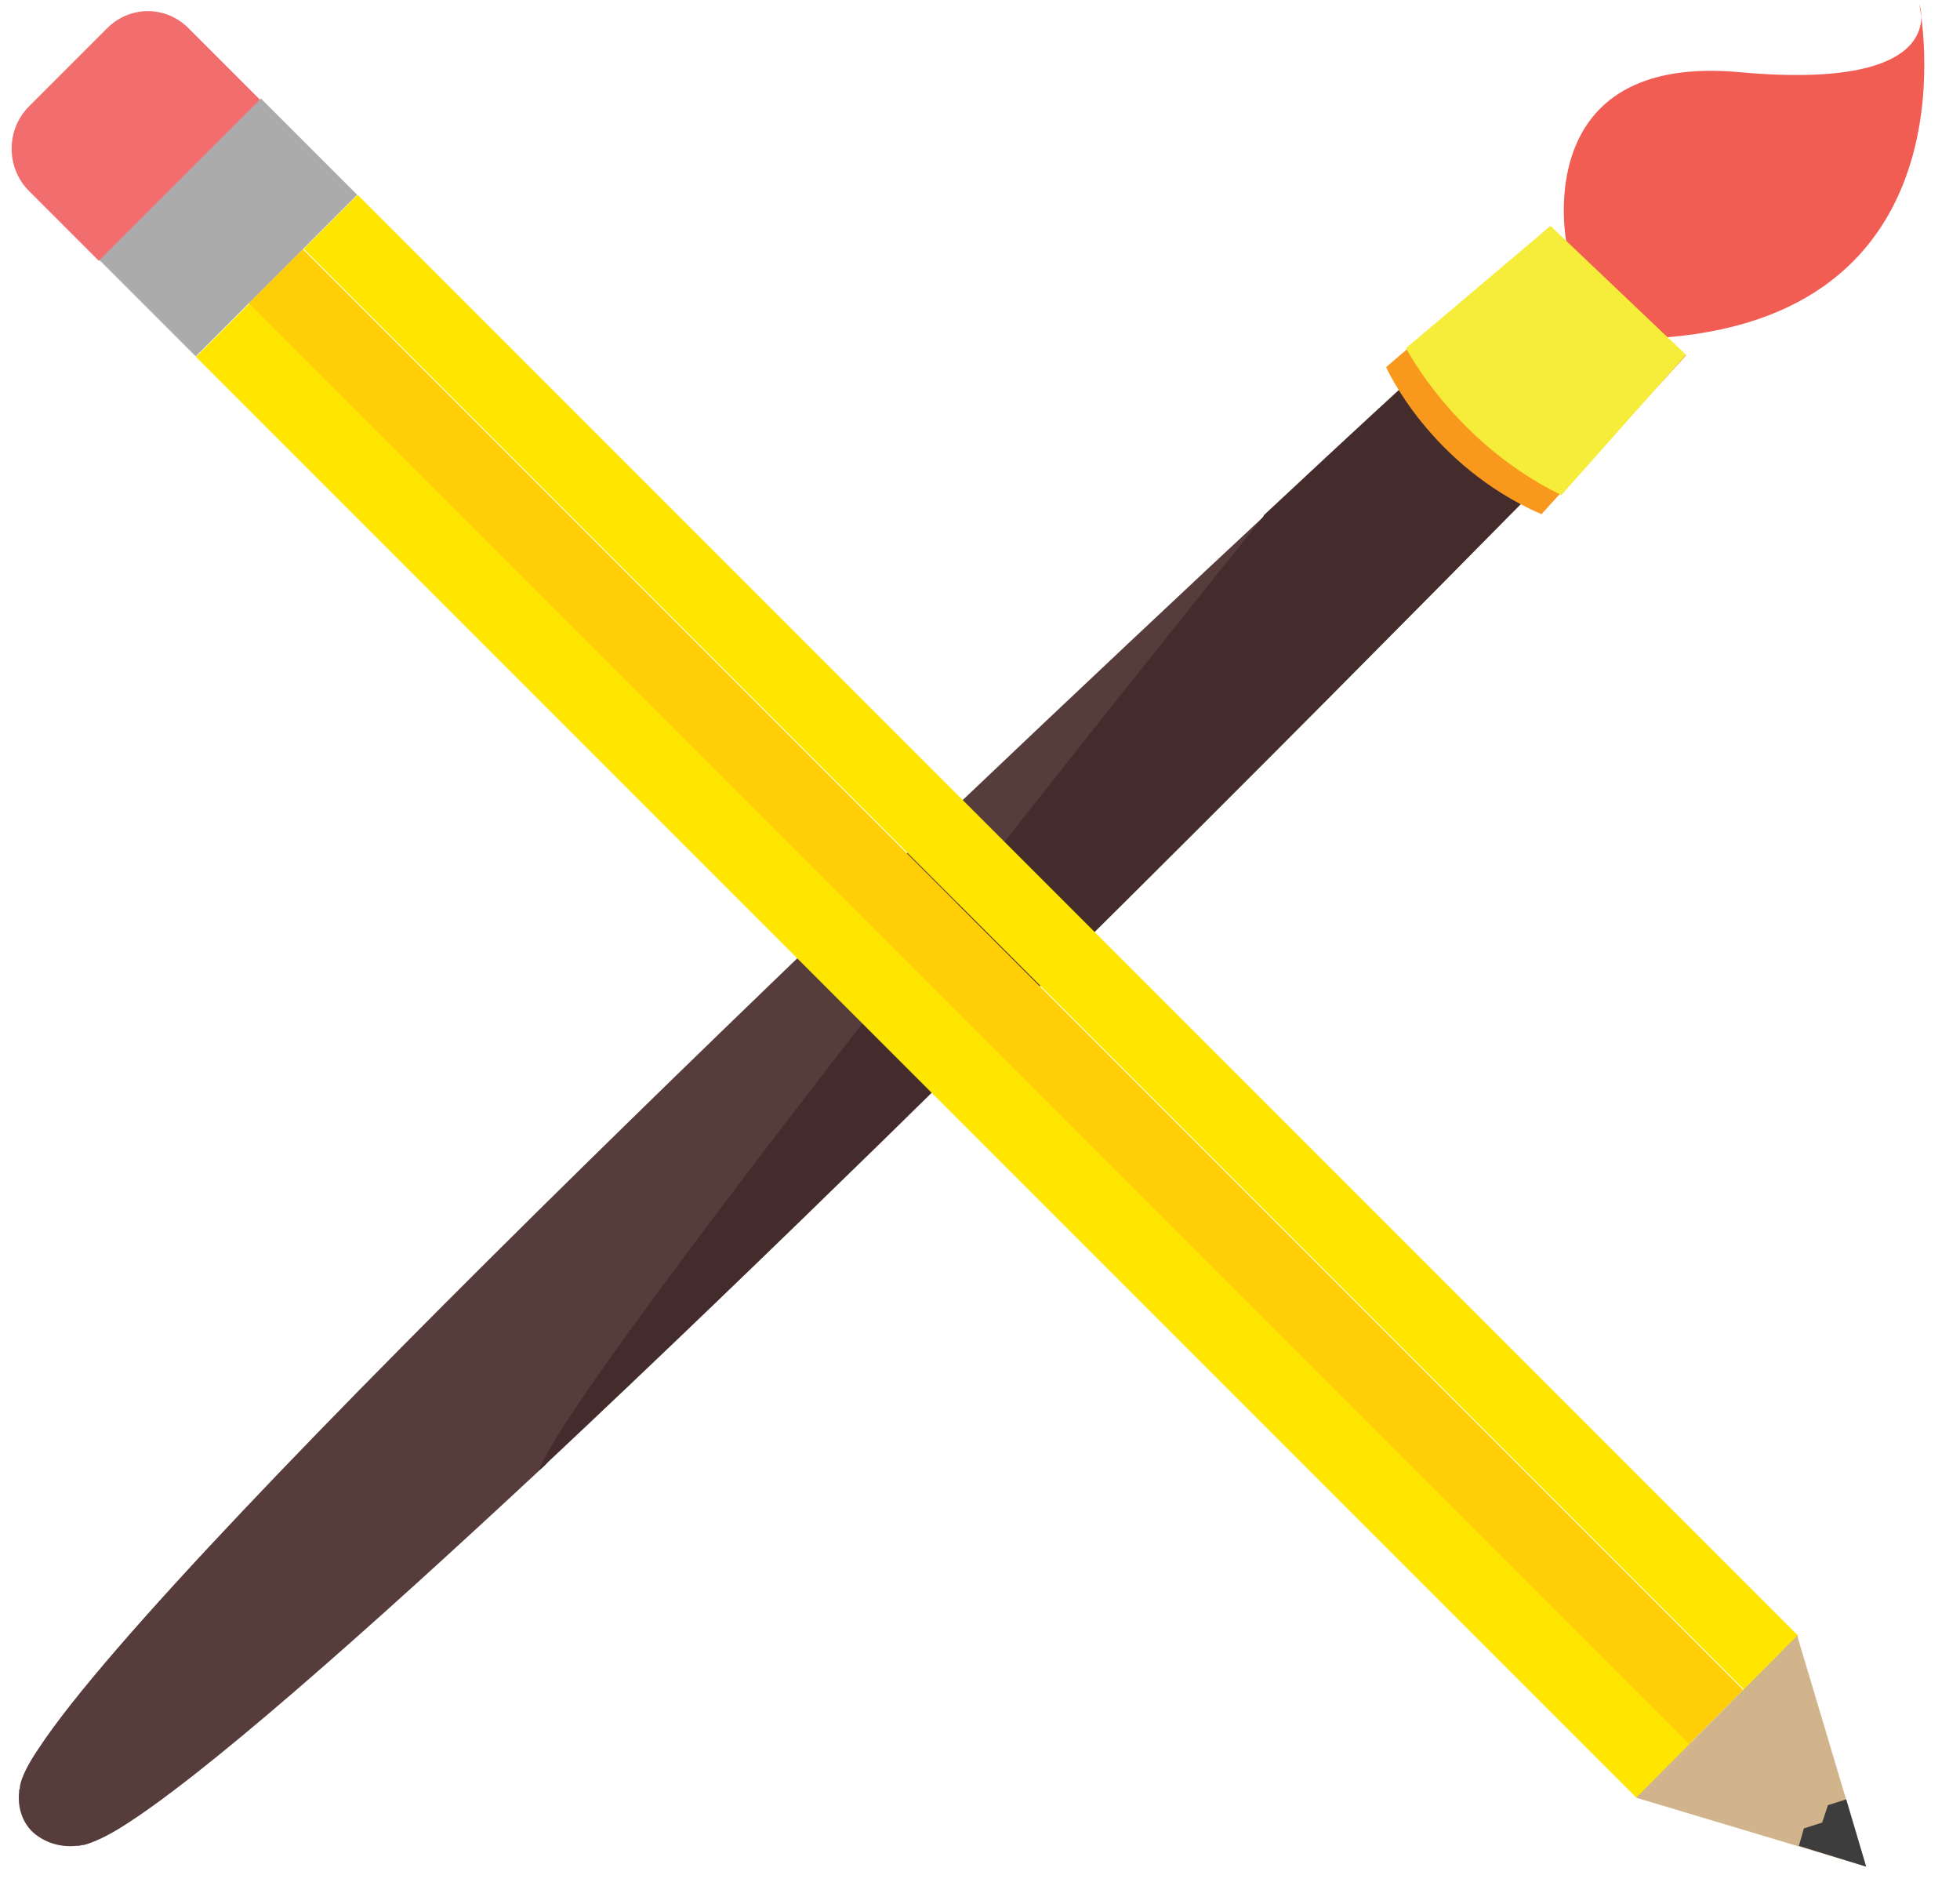
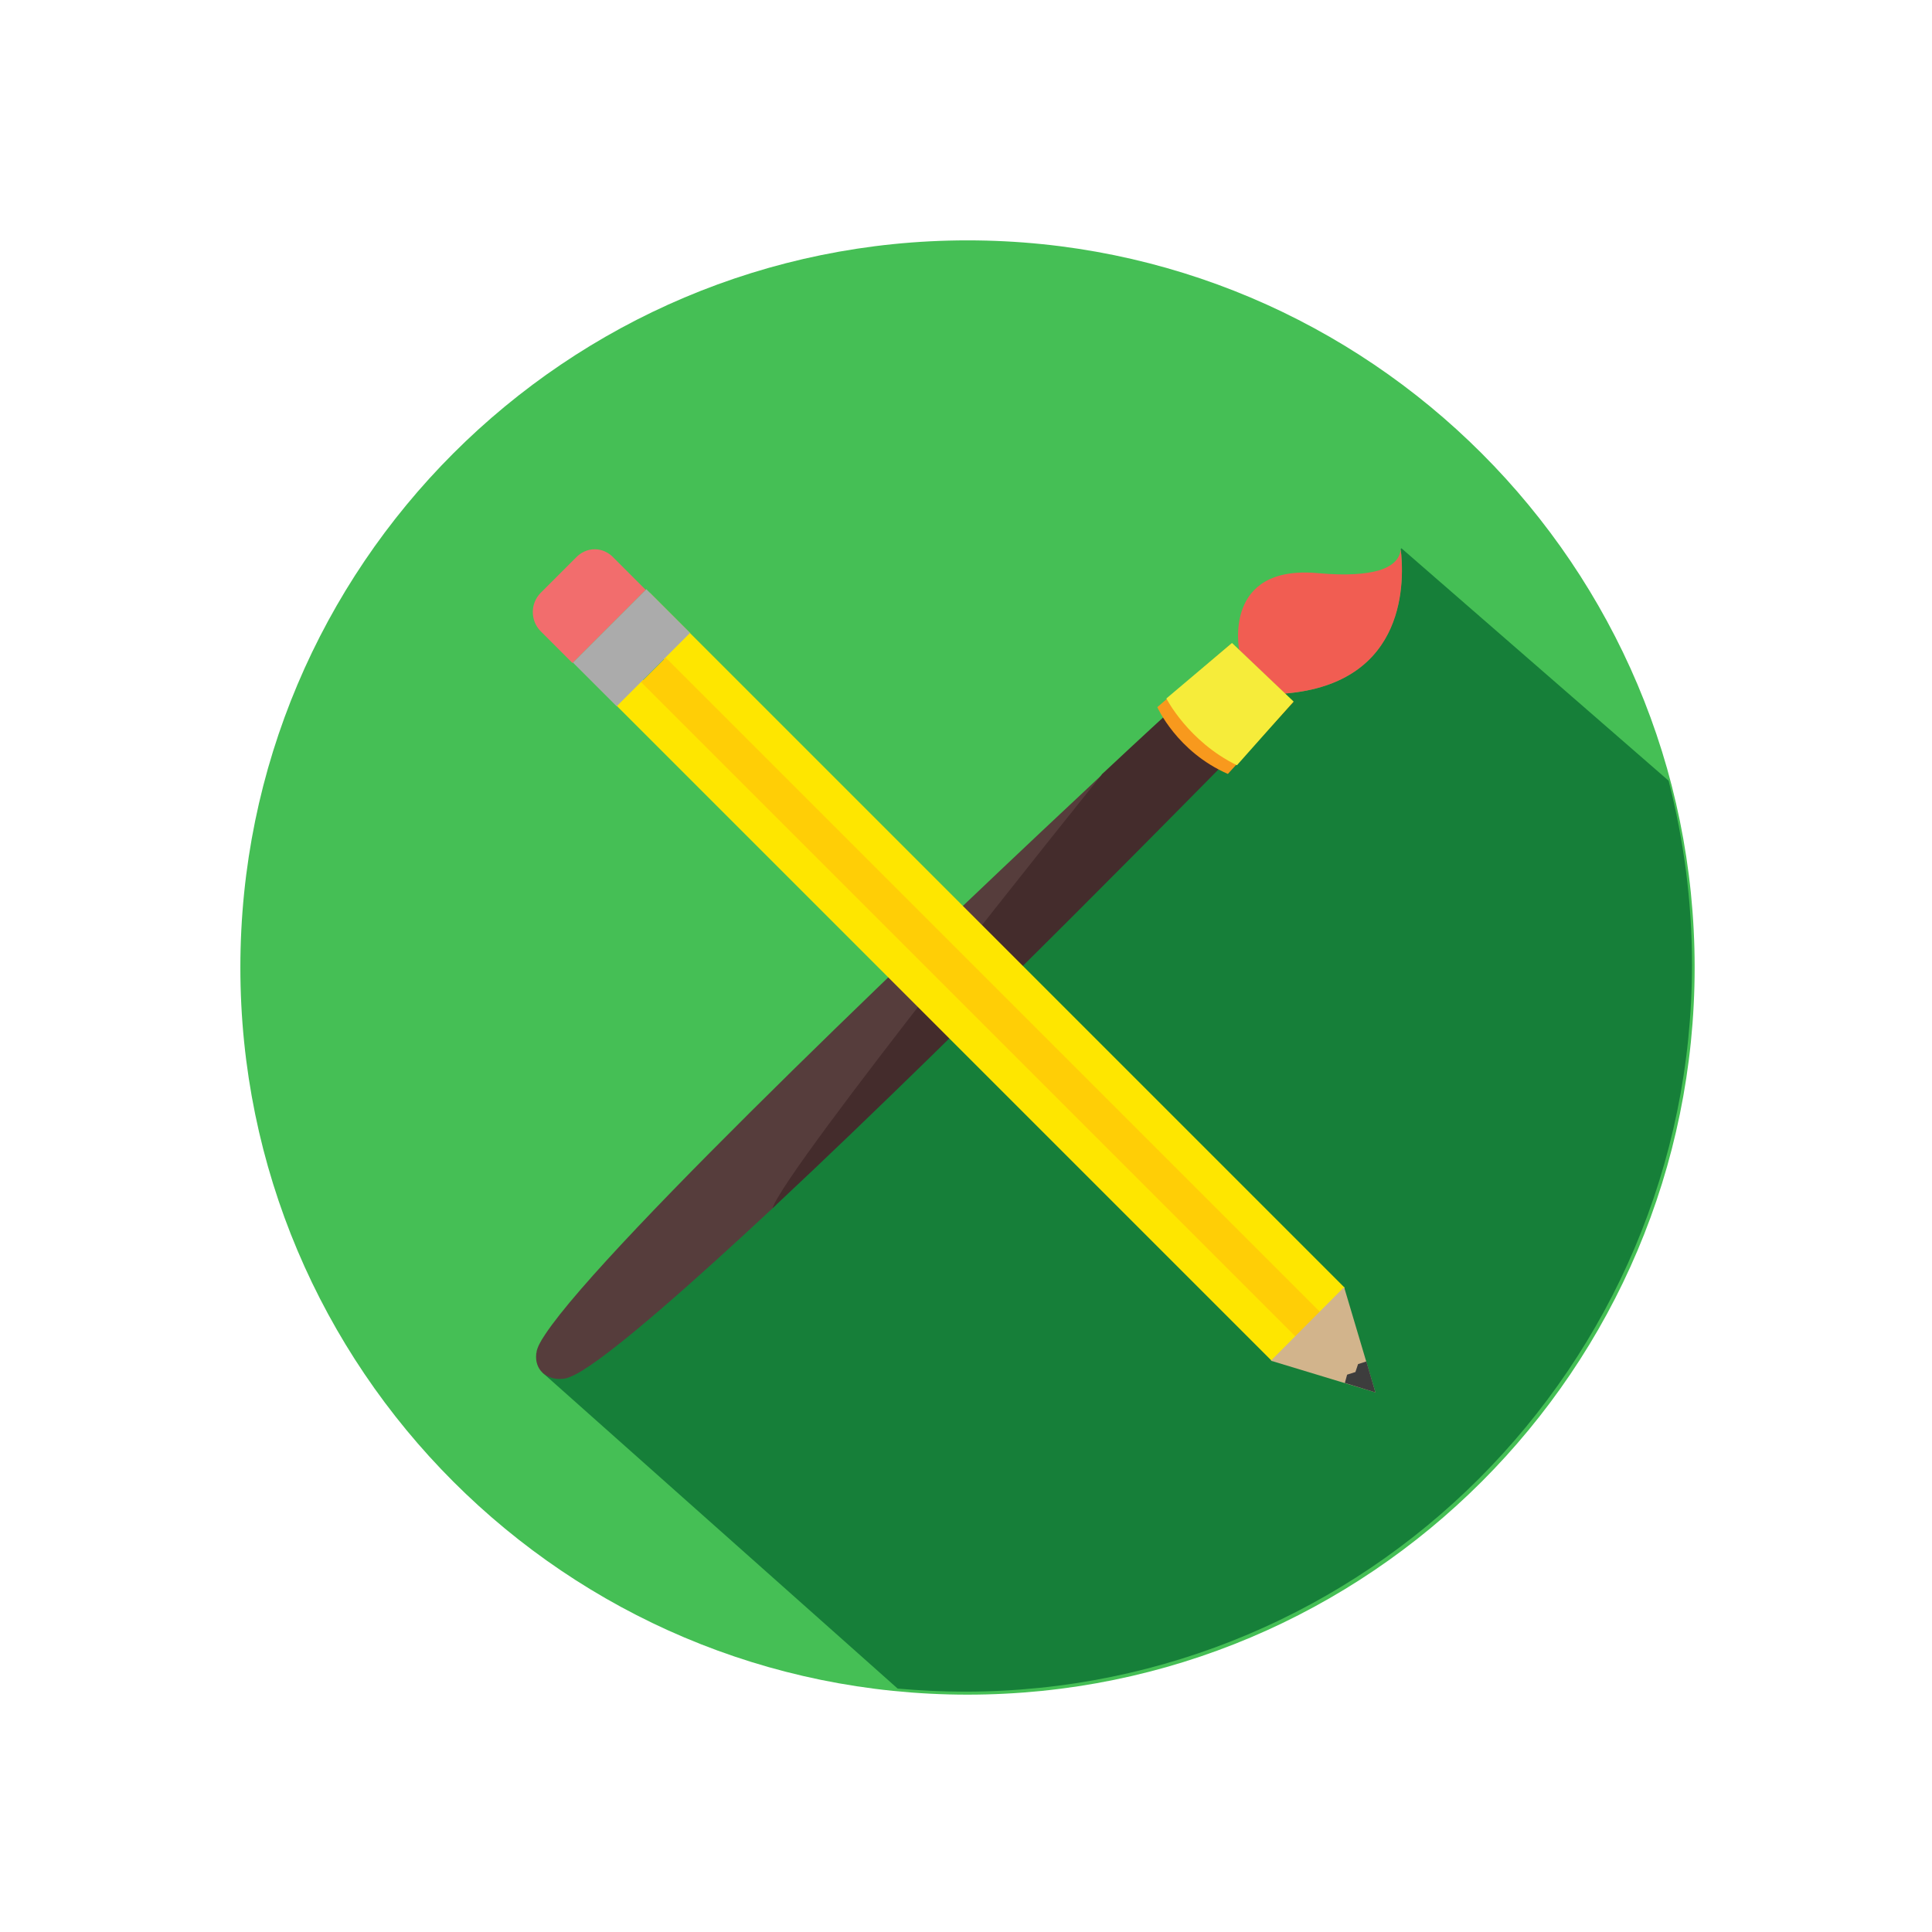
- <svg xmlns="http://www.w3.org/2000/svg" version="1.1" id="Layer_1" x="0px" y="0px" viewBox="0 0 236 227" style="enable-background:new 0 0 236 227;" xml:space="preserve">
+ <svg xmlns="http://www.w3.org/2000/svg" version="1.1" id="Layer_1" x="0px" y="0px" viewBox="-49 141 512 512" style="enable-background:new -49 141 512 512;" xml:space="preserve">
  <style type="text/css">
- 	.st0{fill:#2F2F2F;}
- 	.st1{fill:#333333;}
- 	.st2{fill:#563D3C;}
- 	.st3{fill:#442C2C;}
- 	.st4{fill:#F8991D;}
- 	.st5{fill:#F15D52;}
- 	.st6{fill:#F6EC3A;}
- 	.st7{fill:#FEE600;}
- 	.st8{fill:#FFCE06;}
- 	.st9{fill:#D2B48C;}
- 	.st10{fill:#3D3D3D;}
- 	.st11{fill:#ABABAB;}
- 	.st12{fill:#F26D6D;}
+ 	.st0{fill:#F15D52;}
+ 	.st1{fill:#45BF55;}
+ 	.st2{fill:#2F2F2F;}
+ 	.st3{fill:#333333;}
+ 	.st4{fill:#563D3C;}
+ 	.st5{fill:none;}
+ 	.st6{fill:#167F39;}
+ 	.st7{fill:#442C2C;}
+ 	.st8{fill:#F8991D;}
+ 	.st9{fill:#F6EC3A;}
+ 	.st10{fill:#FEE600;}
+ 	.st11{fill:#FFCE06;}
+ 	.st12{fill:#D2B48C;}
+ 	.st13{fill:#3D3D3D;}
+ 	.st14{fill:#ABABAB;}
+ 	.st15{fill:#F26D6D;}
</style>
-   <path class="st0" d="M277.3,175.9" />
  <g>
-     <path class="st1" d="M4.8,212c-1.2,2-1.9,3.7-2,4.9C2.9,215.1,3.6,213.4,4.8,212z" />
-     <path d="M188.4,63" />
-     <path class="st2" d="M152.2,62L152.2,62L152.2,62z" />
+     <path class="st0" d="M224.2,568.3c0-0.9-0.2-1.5-0.2-1.5S224.1,567.3,224.2,568.3z" />
+     <path class="st0" d="M224.2,568.3c0,0.1,0,0.2,0,0.3l0,0C224.2,568.5,224.2,568.3,224.2,568.3z" />
+     <circle class="st1" cx="207.4" cy="397.4" r="192.7" />
+     <path class="st2" d="M207.4,397.3" />
+     <path class="st3" d="M95.6,496.3c-1.2,2-1.9,3.7-2,4.9C93.7,499.3,94.4,497.6,95.6,496.3z" />
+     <path d="M279.2,347.3" />
+     <path class="st4" d="M243,346.3L243,346.3L243,346.3z" />
+     <path class="st5" d="M94.8,504.8l192.1-184.4l-7.5-7.1c0,0-4.5-22.8,21-20.4c7.6,0.7,12.6,0.2,15.8-0.7l5.9-5.7c0-0.1,0-0.2,0-0.3   c-0.1-1-0.2-1.5-0.2-1.5s0.2,0.6,0.2,1.5c0,0.1,0,0.2,0,0.2l0.2-0.2l70.8,61.7c-21.6-82.8-96.9-144-186.5-144   c-106.4,0-192.7,86.3-192.7,192.7c0,100.4,76.8,182.8,174.8,191.8L94.8,504.8z" />
+     <path class="st6" d="M322.2,286.5c0.9,7.4,2.2,35.6-30.7,38.3l-4.6-4.4L94.8,504.8l94.1,83.7c5.9,0.5,11.8,0.8,17.8,0.8   c106.4,0,192.7-86.3,192.7-192.7c0-16.8-2.2-33.1-6.2-48.7l-70.8-61.6L322.2,286.5z" />
+     <path class="st0" d="M322.2,286.5c-0.1,1.8-1.2,4.3-5.9,5.7c-3.3,0.9-8.2,1.4-15.9,0.7c-25.5-2.4-21,20.4-21,20.4l7.5,7.1l4.6,4.4   C324.5,322.1,323.1,294,322.2,286.5z" />
    <g>
-       <path class="st2" d="M4.7,210.4c-1.3,1.9-2.1,3.5-2.3,4.6c0,0.2,0,0.3-0.1,0.5c0,0.1,0,0.1,0,0.2c-0.2,1.9,0.4,3.7,1.7,4.9    c1.4,1.2,3.2,1.8,5.2,1.6c0.1,0,0.1,0,0.2,0c0.2,0,0.4-0.1,0.6-0.1c0,0,0,0,0.1,0c1.1-0.3,2.7-1,4.6-2.2c9.6-6,28.8-22.9,51-43.6    c3.9-11.3,87.3-115,87.4-115C113.5,98.2,20.8,186,4.7,210.4z" />
-       <path class="st3" d="M66.2,175.8c-0.4,0.4-0.8,0.8-1.3,1.2c3.8-11.1,83.4-110.1,87.2-114.8l0.1-0.2C163.1,51.8,170,45.5,170,45.5    l14.5,13.8C184.4,59.3,117.7,127.5,66.2,175.8z" />
+       <path class="st4" d="M95.5,494.6c-1.3,1.9-2.1,3.5-2.3,4.6c0,0.2,0,0.3-0.1,0.5c0,0.1,0,0.1,0,0.2c-0.2,1.9,0.4,3.7,1.7,4.9    c1.4,1.2,3.2,1.8,5.2,1.6c0.1,0,0.1,0,0.2,0c0.2,0,0.4-0.1,0.6-0.1c0,0,0,0,0.1,0c1.1-0.3,2.7-1,4.6-2.2c9.6-6,28.8-22.9,51-43.6    c3.9-11.3,87.3-115,87.4-115C204.3,382.5,111.6,470.3,95.5,494.6z" />
+       <path class="st7" d="M157,460c-0.4,0.4-0.8,0.8-1.3,1.2c3.8-11.1,83.4-110.1,87.2-114.8l0.1-0.2c10.9-10.2,17.8-16.5,17.8-16.5    l14.5,13.8C275.2,343.5,208.5,411.8,157,460z" />
    </g>
-     <path class="st4" d="M185.6,61.9c-13.5-5.9-18.7-17.7-18.7-17.7l19.7-16.9L203,42.8L185.6,61.9z" />
-     <path class="st5" d="M200.7,40.6l-12.1-11.5c0,0-4.5-22.8,21-20.4c25.6,2.3,21.5-8.2,21.5-8.2S238.6,37.5,200.7,40.6z" />
-     <path class="st6" d="M188,59.6c-12.9-6.3-18.7-17.7-18.7-17.7l17.4-14.7l16.3,15.5L188,59.6z" />
-   </g>
-   <g>
-     <g>
-       <rect x="-9.1" y="121.8" transform="matrix(0.7071 0.7071 -0.7071 0.7071 122.6562 -43.2384)" class="st7" width="245.3" height="9.2" />
-       <rect x="3.9" y="108.8" transform="matrix(0.7071 0.7071 -0.7071 0.7071 117.2422 -56.2365)" class="st7" width="245.3" height="9.2" />
-       <rect x="-2.7" y="115.4" transform="matrix(0.7071 0.7071 -0.7071 0.7071 119.9638 -49.7021)" class="st8" width="245.3" height="9.2" />
-     </g>
-     <polygon class="st9" points="216.4,196.9 197,216.4 224.7,224.7  " />
-     <polygon class="st10" points="216.6,222.2 217.2,220.1 219.4,219.4 220.1,217.3 222.3,216.6 224.7,224.7  " />
-     <rect x="19.3" y="13.6" transform="matrix(0.7071 0.7071 -0.7071 0.7071 27.3842 -11.4085)" class="st11" width="16.4" height="27.5" />
-     <path class="st12" d="M12.8,3.5l-9.3,9.3c-2.8,2.8-2.8,7.4,0,10.2l8.4,8.4L31.3,12l-8.4-8.4C20.1,0.6,15.6,0.6,12.8,3.5z" />
+     <path class="st8" d="M276.4,346.1c-13.5-5.9-18.7-17.7-18.7-17.7l19.7-16.9l16.4,15.5L276.4,346.1z" />
+     <path class="st9" d="M278.8,343.8c-12.9-6.3-18.7-17.7-18.7-17.7l17.4-14.7l16.3,15.5L278.8,343.8z" />
+     <rect x="69.4" y="401.3" transform="matrix(-0.7071 -0.7071 0.7071 -0.7071 53.4306 834.561)" class="st10" width="260.4" height="9.8" />
+     <rect x="81.6" y="388.8" transform="matrix(-0.7071 -0.7071 0.7071 -0.7071 83.2161 821.8233)" class="st10" width="260.4" height="9.8" />
+     <rect x="88.2" y="400.6" transform="matrix(-0.7071 -0.7071 0.7071 -0.7071 73.4592 840.8681)" class="st11" width="245.3" height="9.2" />
+     <polygon class="st12" points="307.2,482.1 287.8,501.6 315.5,510  " />
+     <polygon class="st13" points="307.4,507.5 308,505.3 310.2,504.6 310.9,502.5 313.1,501.8 315.5,510  " />
+     <rect x="110.2" y="298.9" transform="matrix(-0.7071 -0.7071 0.7071 -0.7071 -19.0039 617.451)" class="st14" width="16.4" height="27.5" />
+     <path class="st15" d="M103.6,288.8l-9.3,9.3c-2.8,2.8-2.8,7.4,0,10.2l8.4,8.4l19.4-19.4l-8.4-8.4   C110.9,285.8,106.4,285.8,103.6,288.8z" />
  </g>
</svg>
